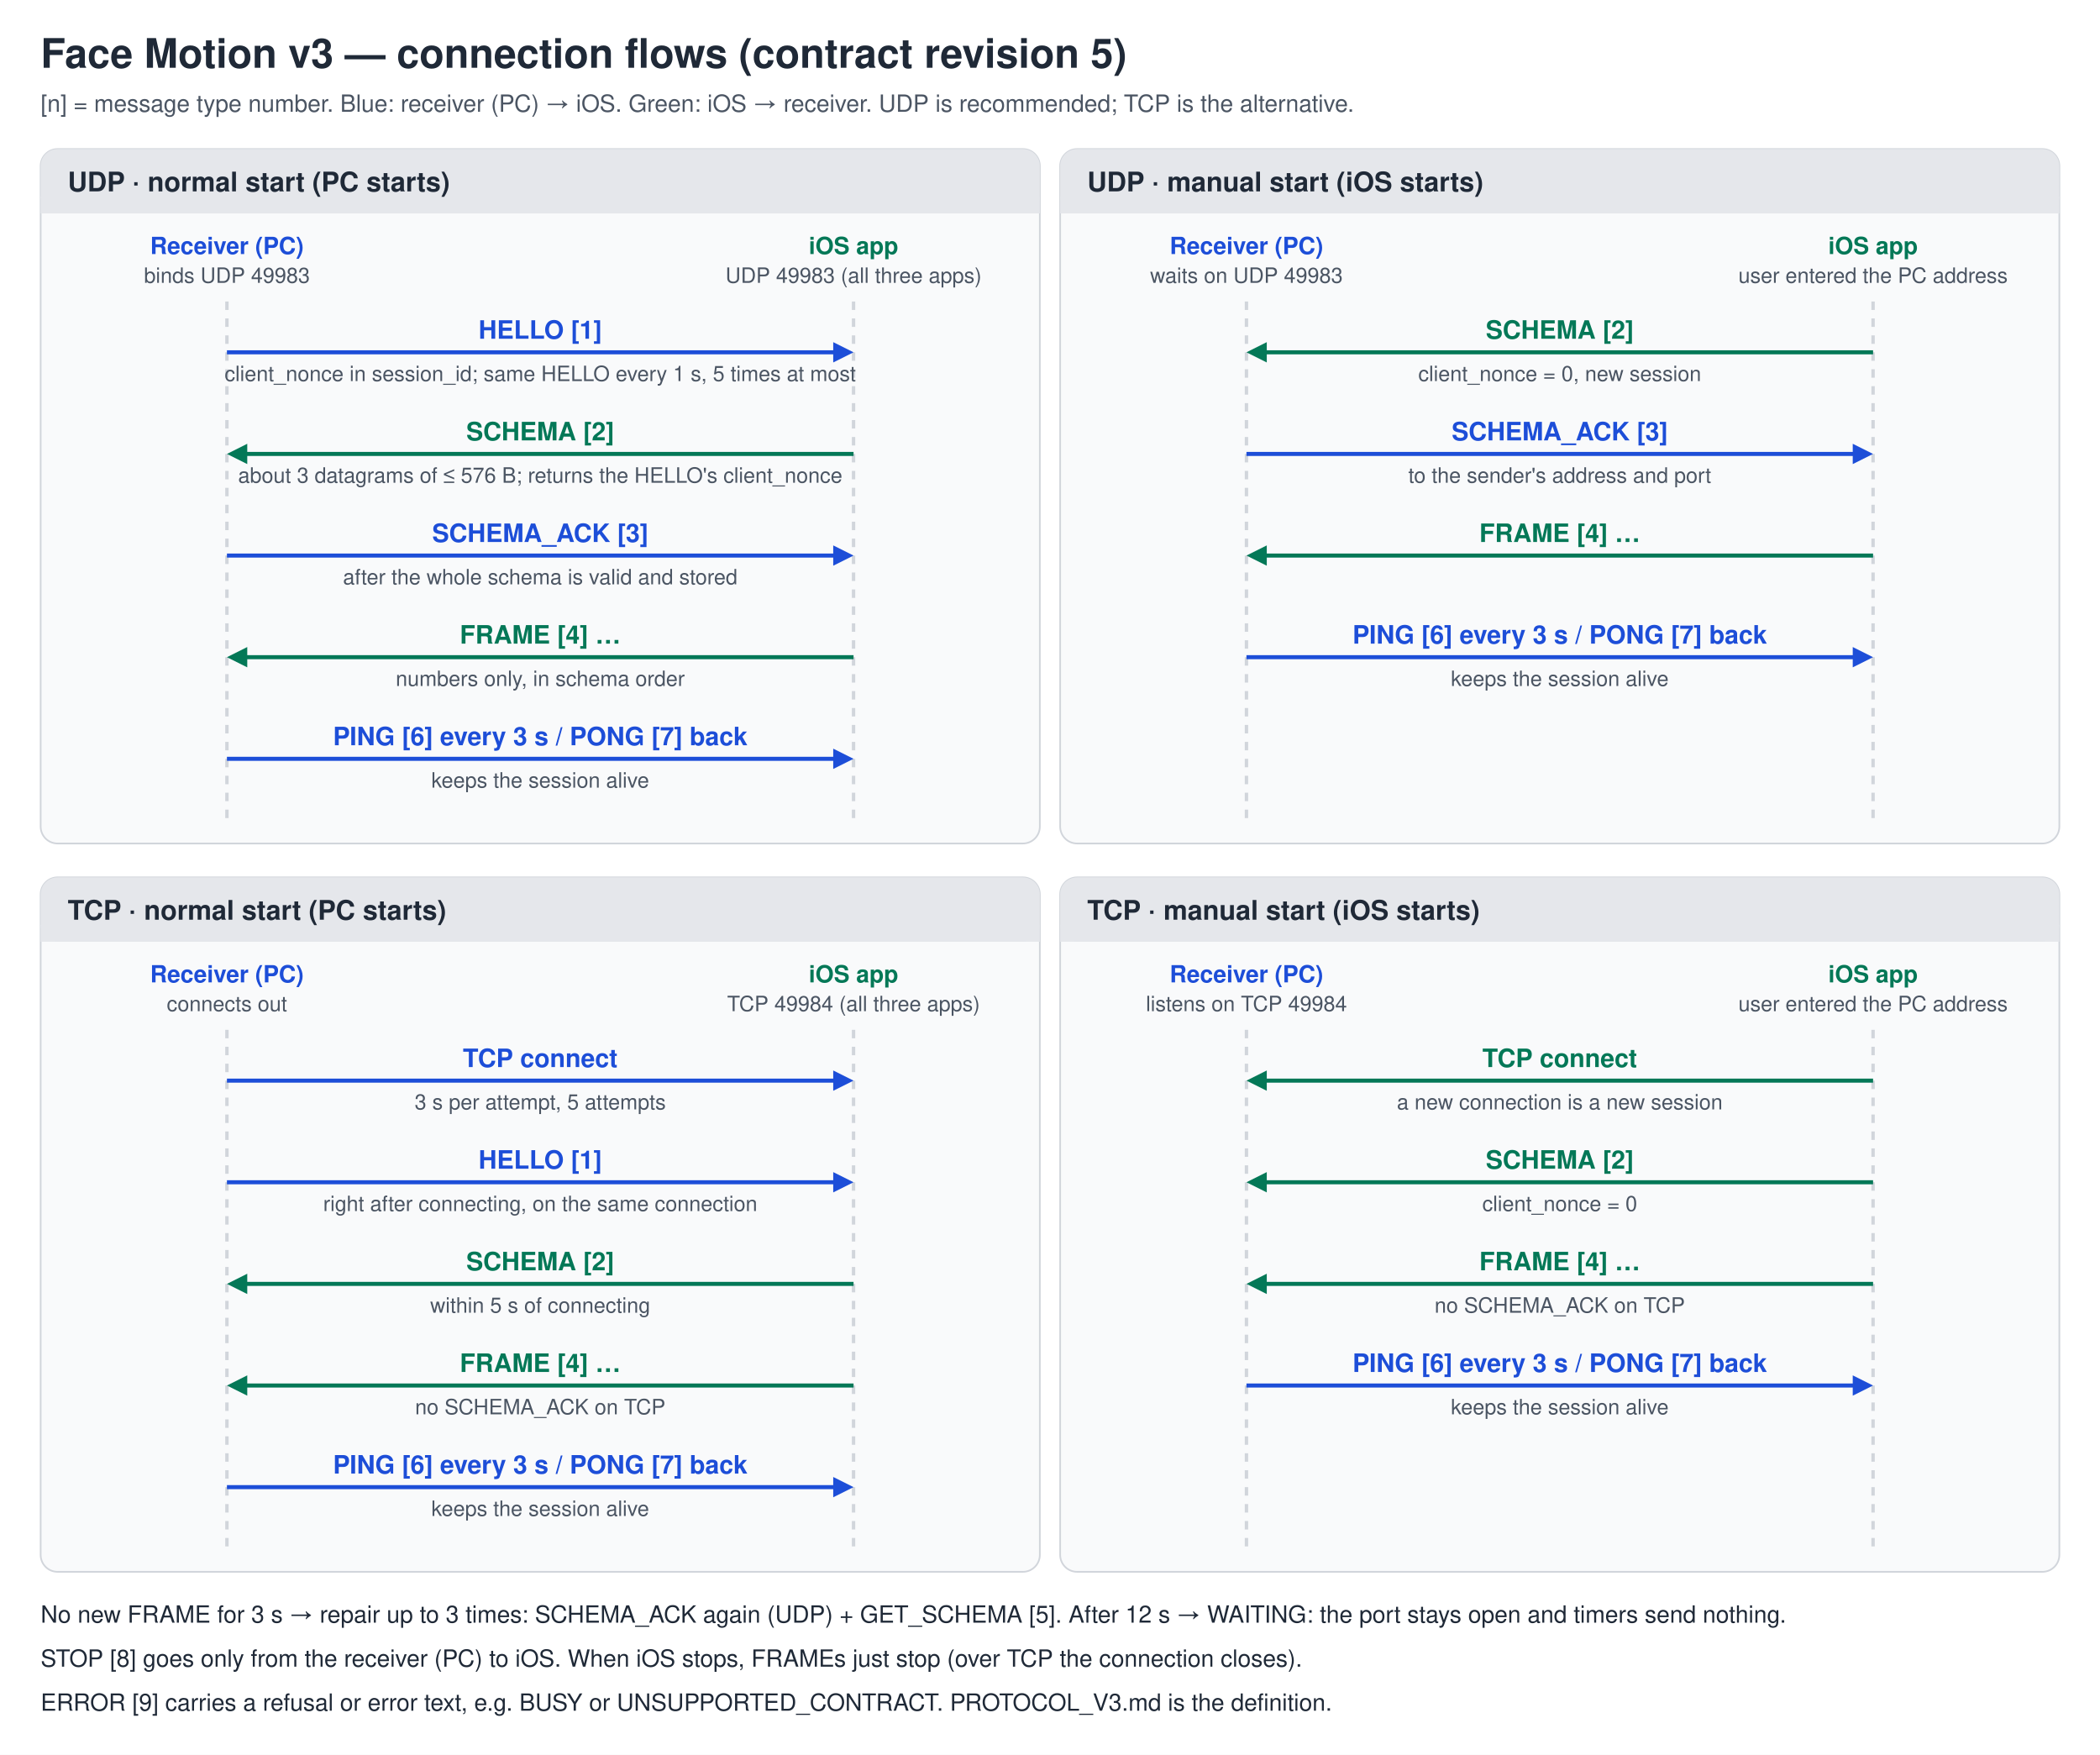
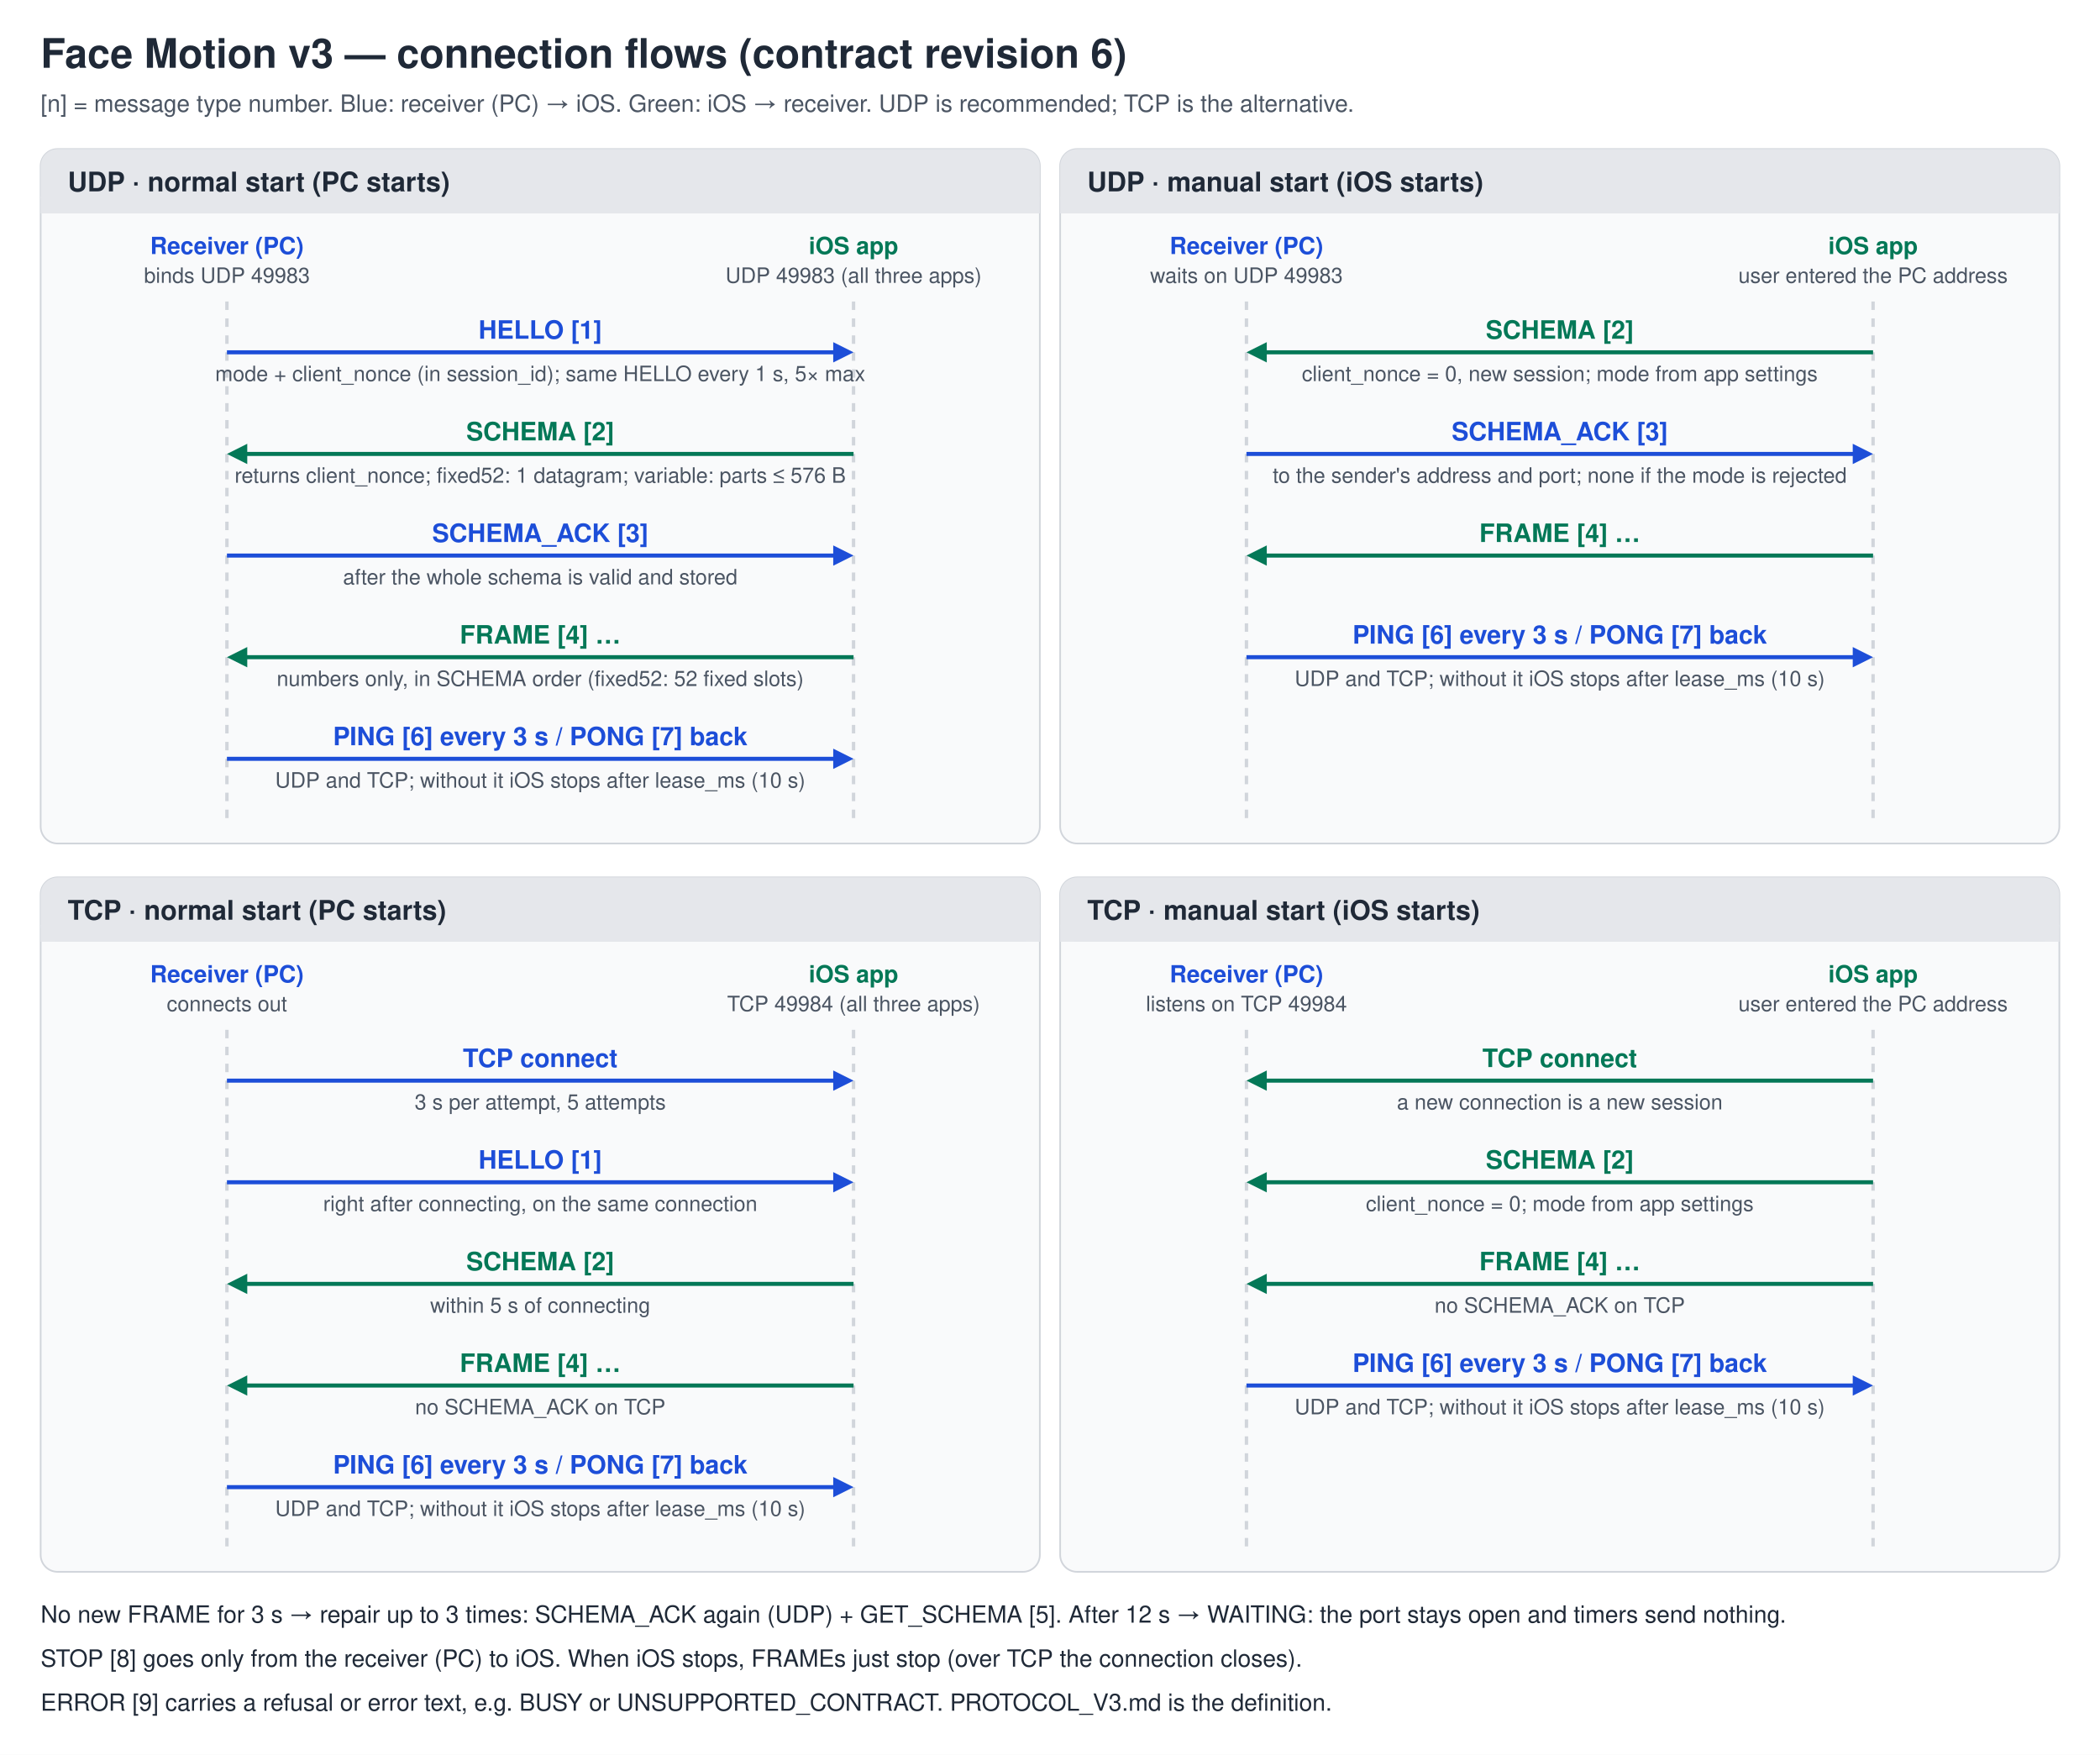
<svg xmlns="http://www.w3.org/2000/svg" width="1240" height="1036" viewBox="0 0 1240 1036">
  <rect width="1240" height="1036" fill="#ffffff" />
-   <text x="24" y="40" font-family="-apple-system, 'Segoe UI', Helvetica, Arial, sans-serif" font-size="24" font-weight="700" fill="#1f2937" text-anchor="start">Face Motion v3 — connection flows (contract revision 5)</text>
+   <text x="24" y="40" font-family="-apple-system, 'Segoe UI', Helvetica, Arial, sans-serif" font-size="24" font-weight="700" fill="#1f2937" text-anchor="start">Face Motion v3 — connection flows (contract revision 6)</text>
  <text x="24" y="66" font-family="-apple-system, 'Segoe UI', Helvetica, Arial, sans-serif" font-size="14" font-weight="normal" fill="#4b5563" text-anchor="start">[n] = message type number.  Blue: receiver (PC) → iOS.  Green: iOS → receiver.  UDP is recommended; TCP is the alternative.</text>
  <rect x="24" y="88" width="590" height="410" rx="10" fill="#f9fafb" stroke="#d1d5db" />
  <rect x="24" y="88" width="590" height="38" rx="10" fill="#e5e7eb" />
  <rect x="24" y="116" width="590" height="10" fill="#e5e7eb" />
  <text x="40" y="113" font-family="-apple-system, 'Segoe UI', Helvetica, Arial, sans-serif" font-size="16" font-weight="700" fill="#1f2937" text-anchor="start">UDP · normal start (PC starts)</text>
  <text x="134" y="150" font-family="-apple-system, 'Segoe UI', Helvetica, Arial, sans-serif" font-size="14" font-weight="700" fill="#1d4ed8" text-anchor="middle">Receiver (PC)</text>
  <text x="134" y="167" font-family="-apple-system, 'Segoe UI', Helvetica, Arial, sans-serif" font-size="12.5" font-weight="normal" fill="#4b5563" text-anchor="middle">binds UDP 49983</text>
  <text x="504" y="150" font-family="-apple-system, 'Segoe UI', Helvetica, Arial, sans-serif" font-size="14" font-weight="700" fill="#047857" text-anchor="middle">iOS app</text>
  <text x="504" y="167" font-family="-apple-system, 'Segoe UI', Helvetica, Arial, sans-serif" font-size="12.5" font-weight="normal" fill="#4b5563" text-anchor="middle">UDP 49983 (all three apps)</text>
  <line x1="134" y1="178" x2="134" y2="484" stroke="#d1d5db" stroke-width="2" stroke-dasharray="5 5" />
  <line x1="504" y1="178" x2="504" y2="484" stroke="#d1d5db" stroke-width="2" stroke-dasharray="5 5" />
  <line x1="134" y1="208" x2="495" y2="208" stroke="#1d4ed8" stroke-width="2.4" />
  <path d="M504,208 l-12,-6 v12 z" fill="#1d4ed8" />
  <text x="319.0" y="200" font-family="-apple-system, 'Segoe UI', Helvetica, Arial, sans-serif" font-size="15" font-weight="600" fill="#1d4ed8" text-anchor="middle">HELLO [1]</text>
-   <text x="319.0" y="225" font-family="-apple-system, 'Segoe UI', Helvetica, Arial, sans-serif" font-size="12.5" font-weight="normal" fill="#4b5563" text-anchor="middle">client_nonce in session_id; same HELLO every 1 s, 5 times at most</text>
+   <text x="319.0" y="225" font-family="-apple-system, 'Segoe UI', Helvetica, Arial, sans-serif" font-size="12.5" font-weight="normal" fill="#4b5563" text-anchor="middle">mode + client_nonce (in session_id); same HELLO every 1 s, 5× max</text>
  <line x1="504" y1="268" x2="143" y2="268" stroke="#047857" stroke-width="2.4" />
  <path d="M134,268 l12,-6 v12 z" fill="#047857" />
  <text x="319.0" y="260" font-family="-apple-system, 'Segoe UI', Helvetica, Arial, sans-serif" font-size="15" font-weight="600" fill="#047857" text-anchor="middle">SCHEMA [2]</text>
-   <text x="319.0" y="285" font-family="-apple-system, 'Segoe UI', Helvetica, Arial, sans-serif" font-size="12.5" font-weight="normal" fill="#4b5563" text-anchor="middle">about 3 datagrams of ≤ 576 B; returns the HELLO's client_nonce</text>
+   <text x="319.0" y="285" font-family="-apple-system, 'Segoe UI', Helvetica, Arial, sans-serif" font-size="12.5" font-weight="normal" fill="#4b5563" text-anchor="middle">returns client_nonce; fixed52: 1 datagram; variable: parts ≤ 576 B</text>
  <line x1="134" y1="328" x2="495" y2="328" stroke="#1d4ed8" stroke-width="2.4" />
  <path d="M504,328 l-12,-6 v12 z" fill="#1d4ed8" />
  <text x="319.0" y="320" font-family="-apple-system, 'Segoe UI', Helvetica, Arial, sans-serif" font-size="15" font-weight="600" fill="#1d4ed8" text-anchor="middle">SCHEMA_ACK [3]</text>
  <text x="319.0" y="345" font-family="-apple-system, 'Segoe UI', Helvetica, Arial, sans-serif" font-size="12.5" font-weight="normal" fill="#4b5563" text-anchor="middle">after the whole schema is valid and stored</text>
  <line x1="504" y1="388" x2="143" y2="388" stroke="#047857" stroke-width="2.4" />
  <path d="M134,388 l12,-6 v12 z" fill="#047857" />
  <text x="319.0" y="380" font-family="-apple-system, 'Segoe UI', Helvetica, Arial, sans-serif" font-size="15" font-weight="600" fill="#047857" text-anchor="middle">FRAME [4] …</text>
-   <text x="319.0" y="405" font-family="-apple-system, 'Segoe UI', Helvetica, Arial, sans-serif" font-size="12.5" font-weight="normal" fill="#4b5563" text-anchor="middle">numbers only, in schema order</text>
+   <text x="319.0" y="405" font-family="-apple-system, 'Segoe UI', Helvetica, Arial, sans-serif" font-size="12.5" font-weight="normal" fill="#4b5563" text-anchor="middle">numbers only, in SCHEMA order (fixed52: 52 fixed slots)</text>
  <line x1="134" y1="448" x2="495" y2="448" stroke="#1d4ed8" stroke-width="2.4" />
  <path d="M504,448 l-12,-6 v12 z" fill="#1d4ed8" />
  <text x="319.0" y="440" font-family="-apple-system, 'Segoe UI', Helvetica, Arial, sans-serif" font-size="15" font-weight="600" fill="#1d4ed8" text-anchor="middle">PING [6] every 3 s  /  PONG [7] back</text>
-   <text x="319.0" y="465" font-family="-apple-system, 'Segoe UI', Helvetica, Arial, sans-serif" font-size="12.5" font-weight="normal" fill="#4b5563" text-anchor="middle">keeps the session alive</text>
+   <text x="319.0" y="465" font-family="-apple-system, 'Segoe UI', Helvetica, Arial, sans-serif" font-size="12.5" font-weight="normal" fill="#4b5563" text-anchor="middle">UDP and TCP; without it iOS stops after lease_ms (10 s)</text>
  <rect x="626" y="88" width="590" height="410" rx="10" fill="#f9fafb" stroke="#d1d5db" />
  <rect x="626" y="88" width="590" height="38" rx="10" fill="#e5e7eb" />
  <rect x="626" y="116" width="590" height="10" fill="#e5e7eb" />
  <text x="642" y="113" font-family="-apple-system, 'Segoe UI', Helvetica, Arial, sans-serif" font-size="16" font-weight="700" fill="#1f2937" text-anchor="start">UDP · manual start (iOS starts)</text>
  <text x="736" y="150" font-family="-apple-system, 'Segoe UI', Helvetica, Arial, sans-serif" font-size="14" font-weight="700" fill="#1d4ed8" text-anchor="middle">Receiver (PC)</text>
  <text x="736" y="167" font-family="-apple-system, 'Segoe UI', Helvetica, Arial, sans-serif" font-size="12.5" font-weight="normal" fill="#4b5563" text-anchor="middle">waits on UDP 49983</text>
  <text x="1106" y="150" font-family="-apple-system, 'Segoe UI', Helvetica, Arial, sans-serif" font-size="14" font-weight="700" fill="#047857" text-anchor="middle">iOS app</text>
  <text x="1106" y="167" font-family="-apple-system, 'Segoe UI', Helvetica, Arial, sans-serif" font-size="12.5" font-weight="normal" fill="#4b5563" text-anchor="middle">user entered the PC address</text>
  <line x1="736" y1="178" x2="736" y2="484" stroke="#d1d5db" stroke-width="2" stroke-dasharray="5 5" />
  <line x1="1106" y1="178" x2="1106" y2="484" stroke="#d1d5db" stroke-width="2" stroke-dasharray="5 5" />
  <line x1="1106" y1="208" x2="745" y2="208" stroke="#047857" stroke-width="2.4" />
  <path d="M736,208 l12,-6 v12 z" fill="#047857" />
  <text x="921.0" y="200" font-family="-apple-system, 'Segoe UI', Helvetica, Arial, sans-serif" font-size="15" font-weight="600" fill="#047857" text-anchor="middle">SCHEMA [2]</text>
-   <text x="921.0" y="225" font-family="-apple-system, 'Segoe UI', Helvetica, Arial, sans-serif" font-size="12.5" font-weight="normal" fill="#4b5563" text-anchor="middle">client_nonce = 0, new session</text>
+   <text x="921.0" y="225" font-family="-apple-system, 'Segoe UI', Helvetica, Arial, sans-serif" font-size="12.5" font-weight="normal" fill="#4b5563" text-anchor="middle">client_nonce = 0, new session; mode from app settings</text>
  <line x1="736" y1="268" x2="1097" y2="268" stroke="#1d4ed8" stroke-width="2.4" />
  <path d="M1106,268 l-12,-6 v12 z" fill="#1d4ed8" />
  <text x="921.0" y="260" font-family="-apple-system, 'Segoe UI', Helvetica, Arial, sans-serif" font-size="15" font-weight="600" fill="#1d4ed8" text-anchor="middle">SCHEMA_ACK [3]</text>
-   <text x="921.0" y="285" font-family="-apple-system, 'Segoe UI', Helvetica, Arial, sans-serif" font-size="12.5" font-weight="normal" fill="#4b5563" text-anchor="middle">to the sender's address and port</text>
+   <text x="921.0" y="285" font-family="-apple-system, 'Segoe UI', Helvetica, Arial, sans-serif" font-size="12.5" font-weight="normal" fill="#4b5563" text-anchor="middle">to the sender's address and port; none if the mode is rejected</text>
  <line x1="1106" y1="328" x2="745" y2="328" stroke="#047857" stroke-width="2.4" />
  <path d="M736,328 l12,-6 v12 z" fill="#047857" />
  <text x="921.0" y="320" font-family="-apple-system, 'Segoe UI', Helvetica, Arial, sans-serif" font-size="15" font-weight="600" fill="#047857" text-anchor="middle">FRAME [4] …</text>
  <line x1="736" y1="388" x2="1097" y2="388" stroke="#1d4ed8" stroke-width="2.4" />
  <path d="M1106,388 l-12,-6 v12 z" fill="#1d4ed8" />
  <text x="921.0" y="380" font-family="-apple-system, 'Segoe UI', Helvetica, Arial, sans-serif" font-size="15" font-weight="600" fill="#1d4ed8" text-anchor="middle">PING [6] every 3 s  /  PONG [7] back</text>
-   <text x="921.0" y="405" font-family="-apple-system, 'Segoe UI', Helvetica, Arial, sans-serif" font-size="12.5" font-weight="normal" fill="#4b5563" text-anchor="middle">keeps the session alive</text>
+   <text x="921.0" y="405" font-family="-apple-system, 'Segoe UI', Helvetica, Arial, sans-serif" font-size="12.5" font-weight="normal" fill="#4b5563" text-anchor="middle">UDP and TCP; without it iOS stops after lease_ms (10 s)</text>
  <rect x="24" y="518" width="590" height="410" rx="10" fill="#f9fafb" stroke="#d1d5db" />
  <rect x="24" y="518" width="590" height="38" rx="10" fill="#e5e7eb" />
  <rect x="24" y="546" width="590" height="10" fill="#e5e7eb" />
  <text x="40" y="543" font-family="-apple-system, 'Segoe UI', Helvetica, Arial, sans-serif" font-size="16" font-weight="700" fill="#1f2937" text-anchor="start">TCP · normal start (PC starts)</text>
  <text x="134" y="580" font-family="-apple-system, 'Segoe UI', Helvetica, Arial, sans-serif" font-size="14" font-weight="700" fill="#1d4ed8" text-anchor="middle">Receiver (PC)</text>
  <text x="134" y="597" font-family="-apple-system, 'Segoe UI', Helvetica, Arial, sans-serif" font-size="12.5" font-weight="normal" fill="#4b5563" text-anchor="middle">connects out</text>
  <text x="504" y="580" font-family="-apple-system, 'Segoe UI', Helvetica, Arial, sans-serif" font-size="14" font-weight="700" fill="#047857" text-anchor="middle">iOS app</text>
  <text x="504" y="597" font-family="-apple-system, 'Segoe UI', Helvetica, Arial, sans-serif" font-size="12.5" font-weight="normal" fill="#4b5563" text-anchor="middle">TCP 49984 (all three apps)</text>
  <line x1="134" y1="608" x2="134" y2="914" stroke="#d1d5db" stroke-width="2" stroke-dasharray="5 5" />
  <line x1="504" y1="608" x2="504" y2="914" stroke="#d1d5db" stroke-width="2" stroke-dasharray="5 5" />
  <line x1="134" y1="638" x2="495" y2="638" stroke="#1d4ed8" stroke-width="2.4" />
  <path d="M504,638 l-12,-6 v12 z" fill="#1d4ed8" />
  <text x="319.0" y="630" font-family="-apple-system, 'Segoe UI', Helvetica, Arial, sans-serif" font-size="15" font-weight="600" fill="#1d4ed8" text-anchor="middle">TCP connect</text>
  <text x="319.0" y="655" font-family="-apple-system, 'Segoe UI', Helvetica, Arial, sans-serif" font-size="12.5" font-weight="normal" fill="#4b5563" text-anchor="middle">3 s per attempt, 5 attempts</text>
  <line x1="134" y1="698" x2="495" y2="698" stroke="#1d4ed8" stroke-width="2.4" />
  <path d="M504,698 l-12,-6 v12 z" fill="#1d4ed8" />
  <text x="319.0" y="690" font-family="-apple-system, 'Segoe UI', Helvetica, Arial, sans-serif" font-size="15" font-weight="600" fill="#1d4ed8" text-anchor="middle">HELLO [1]</text>
  <text x="319.0" y="715" font-family="-apple-system, 'Segoe UI', Helvetica, Arial, sans-serif" font-size="12.5" font-weight="normal" fill="#4b5563" text-anchor="middle">right after connecting, on the same connection</text>
  <line x1="504" y1="758" x2="143" y2="758" stroke="#047857" stroke-width="2.4" />
  <path d="M134,758 l12,-6 v12 z" fill="#047857" />
  <text x="319.0" y="750" font-family="-apple-system, 'Segoe UI', Helvetica, Arial, sans-serif" font-size="15" font-weight="600" fill="#047857" text-anchor="middle">SCHEMA [2]</text>
  <text x="319.0" y="775" font-family="-apple-system, 'Segoe UI', Helvetica, Arial, sans-serif" font-size="12.5" font-weight="normal" fill="#4b5563" text-anchor="middle">within 5 s of connecting</text>
  <line x1="504" y1="818" x2="143" y2="818" stroke="#047857" stroke-width="2.4" />
  <path d="M134,818 l12,-6 v12 z" fill="#047857" />
  <text x="319.0" y="810" font-family="-apple-system, 'Segoe UI', Helvetica, Arial, sans-serif" font-size="15" font-weight="600" fill="#047857" text-anchor="middle">FRAME [4] …</text>
  <text x="319.0" y="835" font-family="-apple-system, 'Segoe UI', Helvetica, Arial, sans-serif" font-size="12.5" font-weight="normal" fill="#4b5563" text-anchor="middle">no SCHEMA_ACK on TCP</text>
  <line x1="134" y1="878" x2="495" y2="878" stroke="#1d4ed8" stroke-width="2.4" />
  <path d="M504,878 l-12,-6 v12 z" fill="#1d4ed8" />
  <text x="319.0" y="870" font-family="-apple-system, 'Segoe UI', Helvetica, Arial, sans-serif" font-size="15" font-weight="600" fill="#1d4ed8" text-anchor="middle">PING [6] every 3 s  /  PONG [7] back</text>
-   <text x="319.0" y="895" font-family="-apple-system, 'Segoe UI', Helvetica, Arial, sans-serif" font-size="12.5" font-weight="normal" fill="#4b5563" text-anchor="middle">keeps the session alive</text>
+   <text x="319.0" y="895" font-family="-apple-system, 'Segoe UI', Helvetica, Arial, sans-serif" font-size="12.5" font-weight="normal" fill="#4b5563" text-anchor="middle">UDP and TCP; without it iOS stops after lease_ms (10 s)</text>
  <rect x="626" y="518" width="590" height="410" rx="10" fill="#f9fafb" stroke="#d1d5db" />
  <rect x="626" y="518" width="590" height="38" rx="10" fill="#e5e7eb" />
  <rect x="626" y="546" width="590" height="10" fill="#e5e7eb" />
  <text x="642" y="543" font-family="-apple-system, 'Segoe UI', Helvetica, Arial, sans-serif" font-size="16" font-weight="700" fill="#1f2937" text-anchor="start">TCP · manual start (iOS starts)</text>
  <text x="736" y="580" font-family="-apple-system, 'Segoe UI', Helvetica, Arial, sans-serif" font-size="14" font-weight="700" fill="#1d4ed8" text-anchor="middle">Receiver (PC)</text>
  <text x="736" y="597" font-family="-apple-system, 'Segoe UI', Helvetica, Arial, sans-serif" font-size="12.5" font-weight="normal" fill="#4b5563" text-anchor="middle">listens on TCP 49984</text>
  <text x="1106" y="580" font-family="-apple-system, 'Segoe UI', Helvetica, Arial, sans-serif" font-size="14" font-weight="700" fill="#047857" text-anchor="middle">iOS app</text>
  <text x="1106" y="597" font-family="-apple-system, 'Segoe UI', Helvetica, Arial, sans-serif" font-size="12.5" font-weight="normal" fill="#4b5563" text-anchor="middle">user entered the PC address</text>
  <line x1="736" y1="608" x2="736" y2="914" stroke="#d1d5db" stroke-width="2" stroke-dasharray="5 5" />
  <line x1="1106" y1="608" x2="1106" y2="914" stroke="#d1d5db" stroke-width="2" stroke-dasharray="5 5" />
  <line x1="1106" y1="638" x2="745" y2="638" stroke="#047857" stroke-width="2.4" />
  <path d="M736,638 l12,-6 v12 z" fill="#047857" />
  <text x="921.0" y="630" font-family="-apple-system, 'Segoe UI', Helvetica, Arial, sans-serif" font-size="15" font-weight="600" fill="#047857" text-anchor="middle">TCP connect</text>
  <text x="921.0" y="655" font-family="-apple-system, 'Segoe UI', Helvetica, Arial, sans-serif" font-size="12.5" font-weight="normal" fill="#4b5563" text-anchor="middle">a new connection is a new session</text>
  <line x1="1106" y1="698" x2="745" y2="698" stroke="#047857" stroke-width="2.4" />
  <path d="M736,698 l12,-6 v12 z" fill="#047857" />
  <text x="921.0" y="690" font-family="-apple-system, 'Segoe UI', Helvetica, Arial, sans-serif" font-size="15" font-weight="600" fill="#047857" text-anchor="middle">SCHEMA [2]</text>
-   <text x="921.0" y="715" font-family="-apple-system, 'Segoe UI', Helvetica, Arial, sans-serif" font-size="12.5" font-weight="normal" fill="#4b5563" text-anchor="middle">client_nonce = 0</text>
+   <text x="921.0" y="715" font-family="-apple-system, 'Segoe UI', Helvetica, Arial, sans-serif" font-size="12.5" font-weight="normal" fill="#4b5563" text-anchor="middle">client_nonce = 0; mode from app settings</text>
  <line x1="1106" y1="758" x2="745" y2="758" stroke="#047857" stroke-width="2.4" />
  <path d="M736,758 l12,-6 v12 z" fill="#047857" />
  <text x="921.0" y="750" font-family="-apple-system, 'Segoe UI', Helvetica, Arial, sans-serif" font-size="15" font-weight="600" fill="#047857" text-anchor="middle">FRAME [4] …</text>
  <text x="921.0" y="775" font-family="-apple-system, 'Segoe UI', Helvetica, Arial, sans-serif" font-size="12.5" font-weight="normal" fill="#4b5563" text-anchor="middle">no SCHEMA_ACK on TCP</text>
  <line x1="736" y1="818" x2="1097" y2="818" stroke="#1d4ed8" stroke-width="2.4" />
  <path d="M1106,818 l-12,-6 v12 z" fill="#1d4ed8" />
  <text x="921.0" y="810" font-family="-apple-system, 'Segoe UI', Helvetica, Arial, sans-serif" font-size="15" font-weight="600" fill="#1d4ed8" text-anchor="middle">PING [6] every 3 s  /  PONG [7] back</text>
-   <text x="921.0" y="835" font-family="-apple-system, 'Segoe UI', Helvetica, Arial, sans-serif" font-size="12.5" font-weight="normal" fill="#4b5563" text-anchor="middle">keeps the session alive</text>
+   <text x="921.0" y="835" font-family="-apple-system, 'Segoe UI', Helvetica, Arial, sans-serif" font-size="12.5" font-weight="normal" fill="#4b5563" text-anchor="middle">UDP and TCP; without it iOS stops after lease_ms (10 s)</text>
  <text x="24" y="958" font-family="-apple-system, 'Segoe UI', Helvetica, Arial, sans-serif" font-size="14" font-weight="normal" fill="#1f2937" text-anchor="start">No new FRAME for 3 s → repair up to 3 times: SCHEMA_ACK again (UDP) + GET_SCHEMA [5]. After 12 s → WAITING: the port stays open and timers send nothing.</text>
  <text x="24" y="984" font-family="-apple-system, 'Segoe UI', Helvetica, Arial, sans-serif" font-size="14" font-weight="normal" fill="#1f2937" text-anchor="start">STOP [8] goes only from the receiver (PC) to iOS.  When iOS stops, FRAMEs just stop (over TCP the connection closes).</text>
  <text x="24" y="1010" font-family="-apple-system, 'Segoe UI', Helvetica, Arial, sans-serif" font-size="14" font-weight="normal" fill="#1f2937" text-anchor="start">ERROR [9] carries a refusal or error text, e.g. BUSY or UNSUPPORTED_CONTRACT.  PROTOCOL_V3.md is the definition.</text>
</svg>
